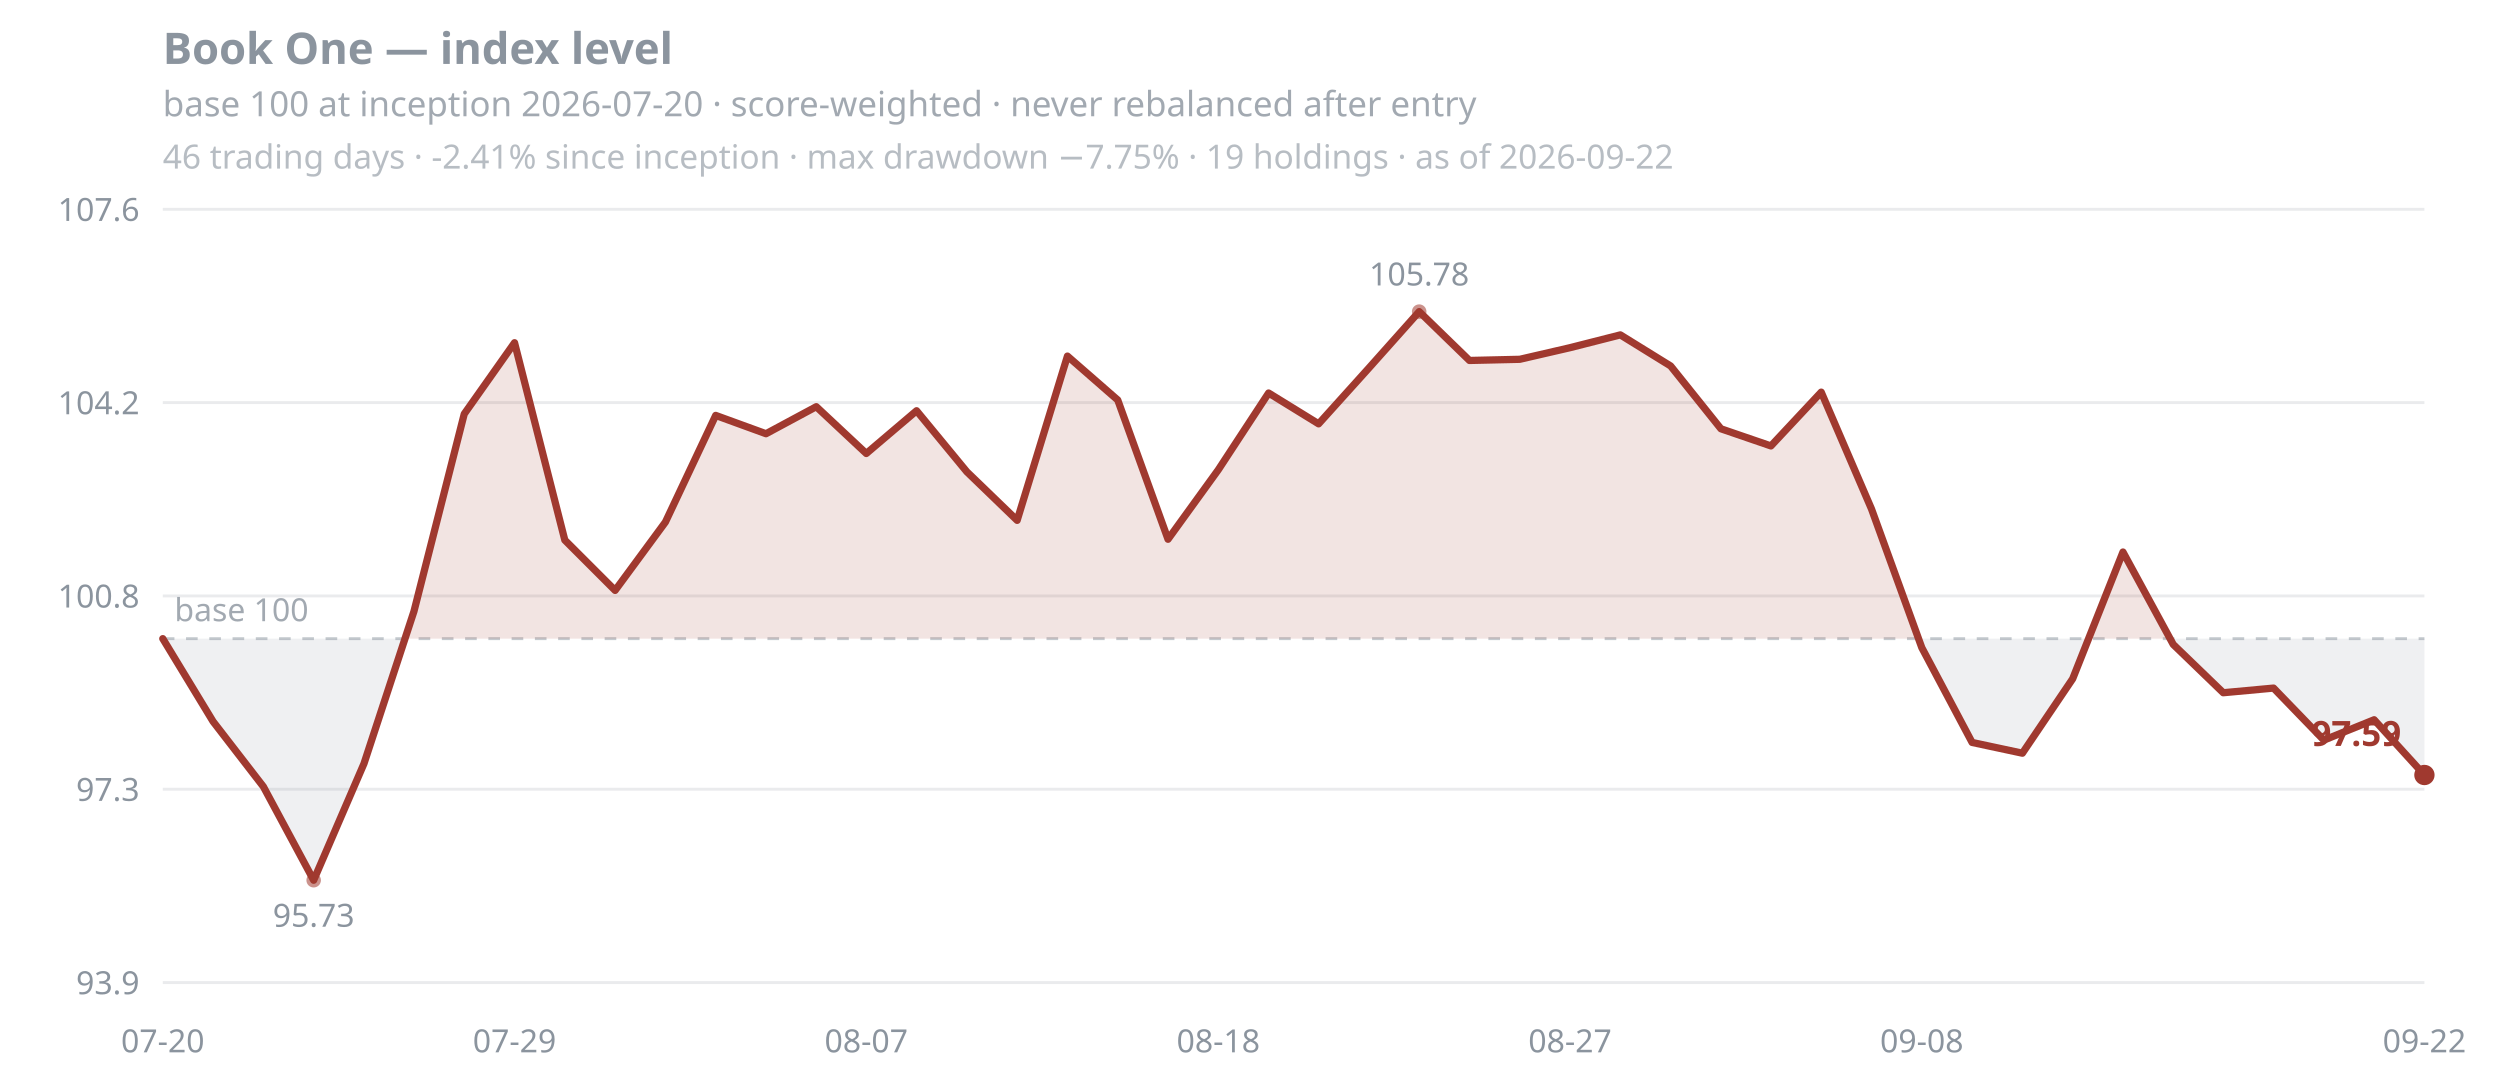
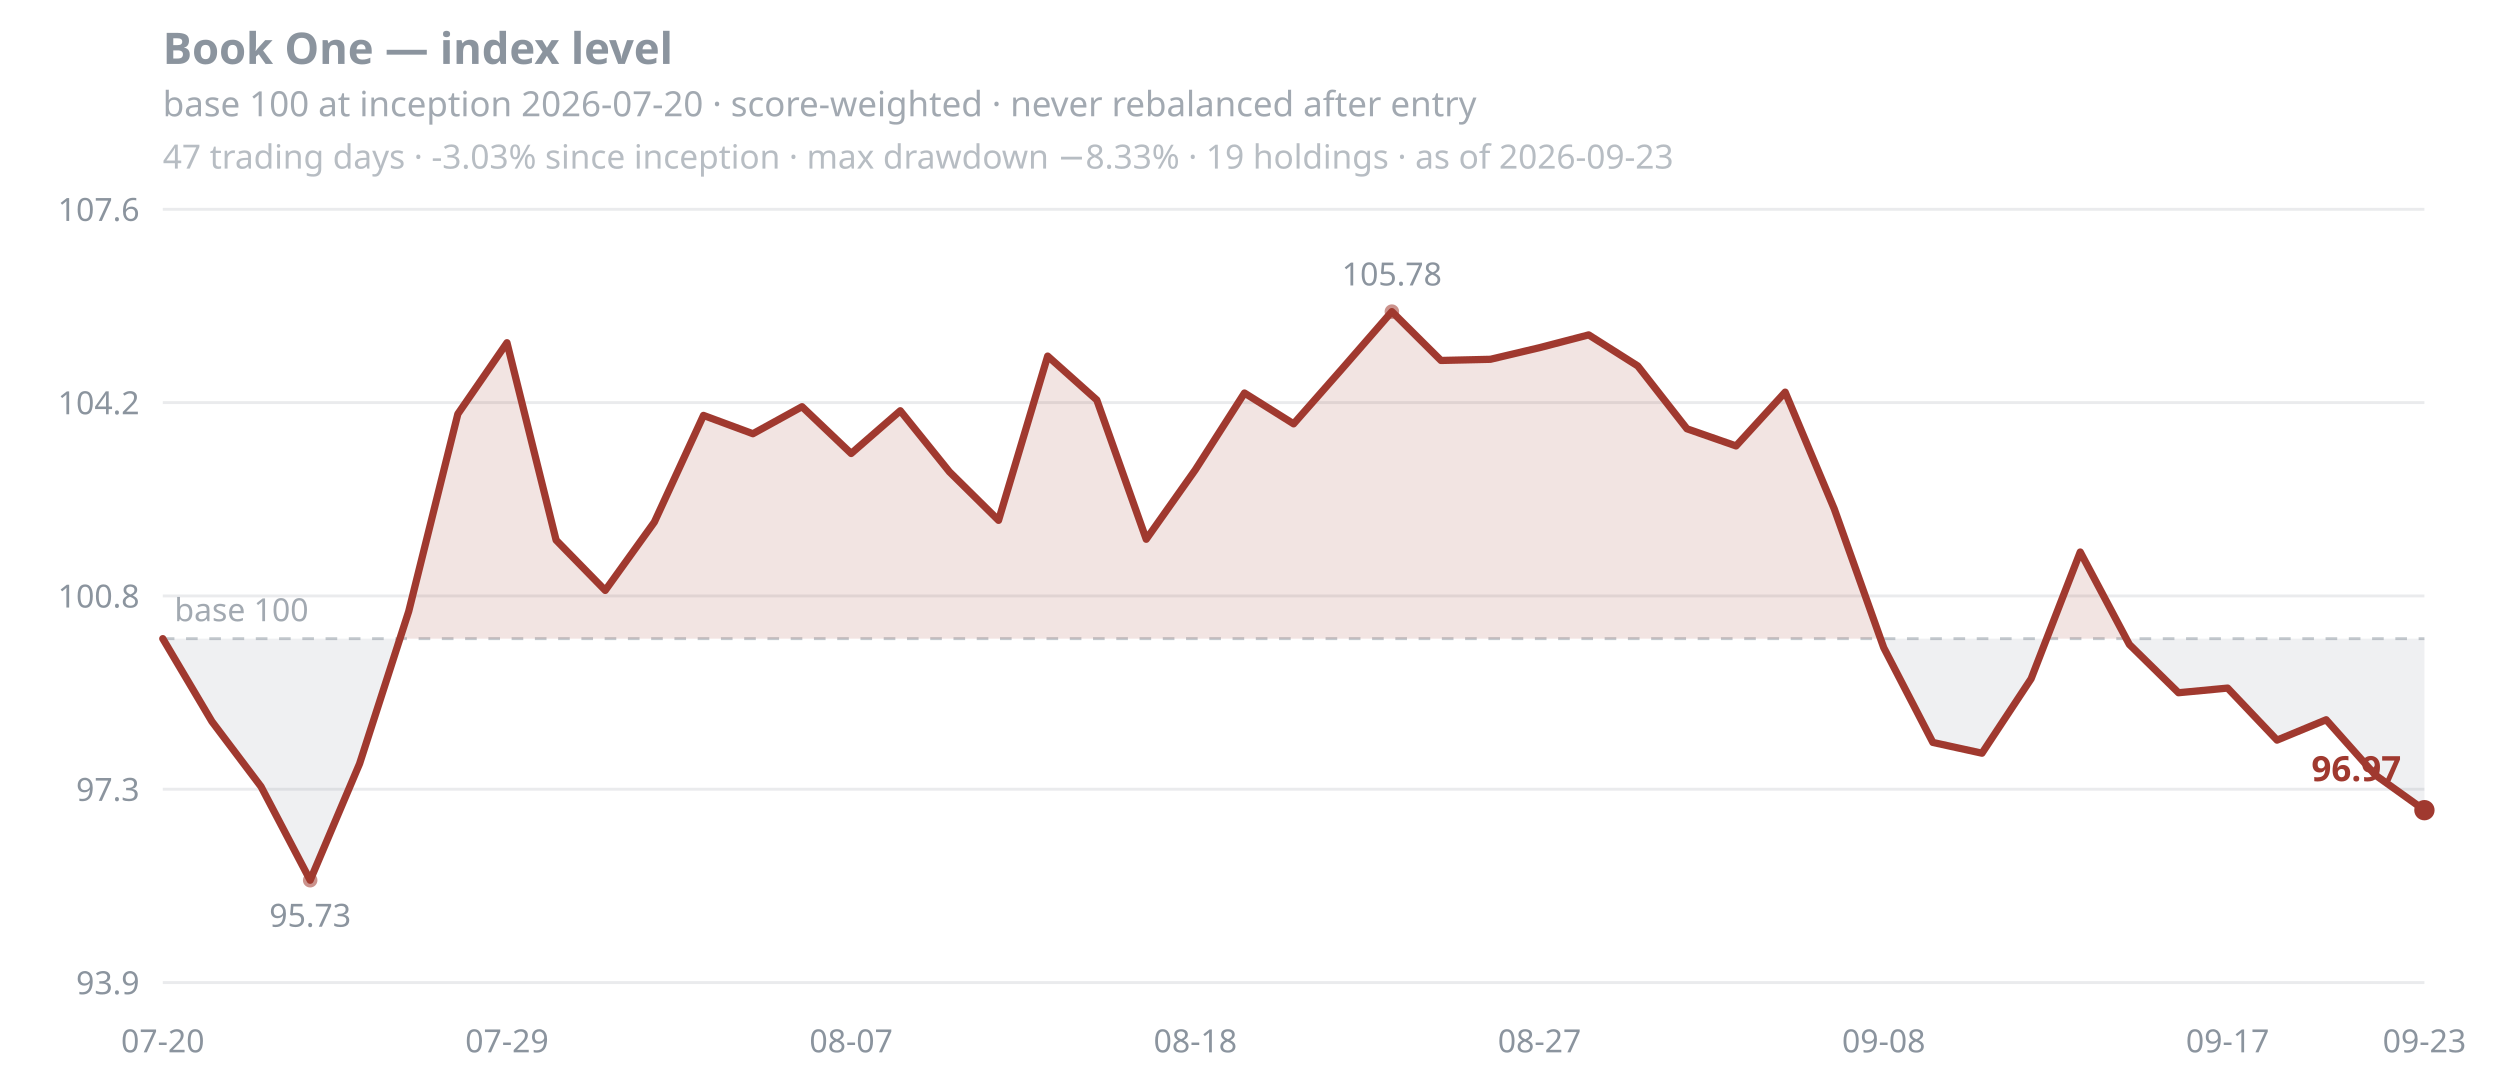
<svg xmlns="http://www.w3.org/2000/svg" viewBox="0 0 860 372" font-family="ui-sans-serif,system-ui,sans-serif">
  <text x="56" y="22" font-size="15" font-weight="600" fill="#8b949e">Book One — index level</text>
  <text x="56" y="40" font-size="12" fill="#8b949e" opacity="0.8">base 100 at inception 2026-07-20 · score-weighted · never rebalanced after entry</text>
-   <text x="56" y="58" font-size="11.5" fill="#8b949e" opacity="0.62">46 trading days · -2.41% since inception · max drawdown −7.75% · 19 holdings · as of 2026-09-22</text>
+   <text x="56" y="58" font-size="11.5" fill="#8b949e" opacity="0.62">47 trading days · -3.03% since inception · max drawdown −8.33% · 19 holdings · as of 2026-09-23</text>
  <line x1="56" y1="338.0" x2="834" y2="338.0" stroke="#8b949e" stroke-opacity="0.18" />
  <text x="48" y="342.0" font-size="11" fill="#8b949e" text-anchor="end">93.9</text>
  <line x1="56" y1="271.5" x2="834" y2="271.5" stroke="#8b949e" stroke-opacity="0.18" />
  <text x="48" y="275.5" font-size="11" fill="#8b949e" text-anchor="end">97.3</text>
  <line x1="56" y1="205.0" x2="834" y2="205.0" stroke="#8b949e" stroke-opacity="0.18" />
  <text x="48" y="209.0" font-size="11" fill="#8b949e" text-anchor="end">100.8</text>
  <line x1="56" y1="138.5" x2="834" y2="138.5" stroke="#8b949e" stroke-opacity="0.18" />
  <text x="48" y="142.5" font-size="11" fill="#8b949e" text-anchor="end">104.2</text>
  <line x1="56" y1="72.0" x2="834" y2="72.0" stroke="#8b949e" stroke-opacity="0.18" />
  <text x="48" y="76.0" font-size="11" fill="#8b949e" text-anchor="end">107.6</text>
  <line x1="56" y1="219.7" x2="834" y2="219.7" stroke="#8b949e" stroke-opacity="0.5" stroke-dasharray="4 4" />
  <text x="60" y="213.7" font-size="11" fill="#8b949e" text-anchor="start" opacity="0.8">base 100</text>
  <text x="56.0" y="362" font-size="11" fill="#8b949e" text-anchor="middle">07-20</text>
-   <text x="177.0" y="362" font-size="11" fill="#8b949e" text-anchor="middle">07-29</text>
-   <text x="298.0" y="362" font-size="11" fill="#8b949e" text-anchor="middle">08-07</text>
-   <text x="419.1" y="362" font-size="11" fill="#8b949e" text-anchor="middle">08-18</text>
-   <text x="540.1" y="362" font-size="11" fill="#8b949e" text-anchor="middle">08-27</text>
-   <text x="661.1" y="362" font-size="11" fill="#8b949e" text-anchor="middle">09-08</text>
-   <text x="834.0" y="362" font-size="11" fill="#8b949e" text-anchor="middle">09-22</text>
+   <text x="174.4" y="362" font-size="11" fill="#8b949e" text-anchor="middle">07-29</text>
+   <text x="292.8" y="362" font-size="11" fill="#8b949e" text-anchor="middle">08-07</text>
+   <text x="411.2" y="362" font-size="11" fill="#8b949e" text-anchor="middle">08-18</text>
+   <text x="529.6" y="362" font-size="11" fill="#8b949e" text-anchor="middle">08-27</text>
+   <text x="648.0" y="362" font-size="11" fill="#8b949e" text-anchor="middle">09-08</text>
+   <text x="766.3" y="362" font-size="11" fill="#8b949e" text-anchor="middle">09-17</text>
+   <text x="834.0" y="362" font-size="11" fill="#8b949e" text-anchor="middle">09-23</text>
  <defs>
    <clipPath id="above">
      <rect x="56" y="72" width="778" height="147.7" />
    </clipPath>
    <clipPath id="below">
      <rect x="56" y="219.7" width="778" height="118.3" />
    </clipPath>
  </defs>
-   <polygon points="56.0,219.7 56.0,219.7 73.3,248.2 90.6,270.6 107.9,302.8 125.2,262.7 142.4,210.3 159.7,142.4 177.0,117.9 194.3,185.8 211.6,203.1 228.9,179.6 246.2,142.9 263.5,149.2 280.8,139.9 298.0,156.0 315.3,141.3 332.6,162.3 349.9,179.0 367.2,122.5 384.5,137.6 401.8,185.5 419.1,161.6 436.4,135.2 453.6,145.8 470.9,126.6 488.2,107.2 505.5,124.0 522.8,123.6 540.1,119.6 557.4,115.2 574.7,125.9 592.0,147.5 609.2,153.4 626.5,134.9 643.8,175.1 661.1,222.8 678.4,255.4 695.7,259.1 713.0,233.5 730.3,189.9 747.6,221.7 764.8,238.3 782.1,236.7 799.4,254.6 816.7,247.6 834.0,266.6 834.0,219.7" fill="#a0392f" fill-opacity="0.14" clip-path="url(#above)" />
-   <polygon points="56.0,219.7 56.0,219.7 73.3,248.2 90.6,270.6 107.9,302.8 125.2,262.7 142.4,210.3 159.7,142.4 177.0,117.9 194.3,185.8 211.6,203.1 228.9,179.6 246.2,142.9 263.5,149.2 280.8,139.9 298.0,156.0 315.3,141.3 332.6,162.3 349.9,179.0 367.2,122.5 384.5,137.6 401.8,185.5 419.1,161.6 436.4,135.2 453.6,145.8 470.9,126.6 488.2,107.2 505.5,124.0 522.8,123.6 540.1,119.6 557.4,115.2 574.7,125.9 592.0,147.5 609.2,153.4 626.5,134.9 643.8,175.1 661.1,222.8 678.4,255.4 695.7,259.1 713.0,233.5 730.3,189.9 747.6,221.7 764.8,238.3 782.1,236.7 799.4,254.6 816.7,247.6 834.0,266.6 834.0,219.7" fill="#8b949e" fill-opacity="0.14" clip-path="url(#below)" />
-   <polyline points="56.0,219.7 73.3,248.2 90.6,270.6 107.9,302.8 125.2,262.7 142.4,210.3 159.7,142.4 177.0,117.9 194.3,185.8 211.6,203.1 228.9,179.6 246.2,142.9 263.5,149.2 280.8,139.9 298.0,156.0 315.3,141.3 332.6,162.3 349.9,179.0 367.2,122.5 384.5,137.6 401.8,185.5 419.1,161.6 436.4,135.2 453.6,145.8 470.9,126.6 488.2,107.2 505.5,124.0 522.8,123.6 540.1,119.6 557.4,115.2 574.7,125.9 592.0,147.5 609.2,153.4 626.5,134.9 643.8,175.1 661.1,222.8 678.4,255.4 695.7,259.1 713.0,233.5 730.3,189.9 747.6,221.7 764.8,238.3 782.1,236.7 799.4,254.6 816.7,247.6 834.0,266.6" fill="none" stroke="#a0392f" stroke-width="2.5" stroke-linejoin="round" stroke-linecap="round" />
-   <circle cx="107.9" cy="302.8" r="2.5" fill="#a0392f" fill-opacity="0.55" />
-   <text x="107.9" y="318.8" font-size="11" fill="#8b949e" text-anchor="middle">95.73</text>
-   <circle cx="488.2" cy="107.2" r="2.5" fill="#a0392f" fill-opacity="0.55" />
-   <text x="488.2" y="98.2" font-size="11" fill="#8b949e" text-anchor="middle">105.78</text>
-   <circle cx="834.0" cy="266.6" r="3.5" fill="#a0392f" />
-   <text x="826.0" y="256.6" font-size="12" font-weight="600" fill="#a0392f" text-anchor="end">97.59</text>
+   <polygon points="56.0,219.7 56.0,219.7 72.9,248.2 89.8,270.6 106.7,302.8 123.7,262.7 140.6,210.3 157.5,142.4 174.4,117.9 191.3,185.8 208.2,203.1 225.1,179.6 242.0,142.9 259.0,149.2 275.9,139.9 292.8,156.0 309.7,141.3 326.6,162.3 343.5,179.0 360.4,122.5 377.3,137.6 394.3,185.5 411.2,161.6 428.1,135.2 445.0,145.8 461.9,126.6 478.8,107.2 495.7,124.0 512.7,123.6 529.6,119.6 546.5,115.2 563.4,125.9 580.3,147.5 597.2,153.4 614.1,134.9 631.0,175.1 648.0,222.8 664.9,255.4 681.8,259.1 698.7,233.5 715.6,189.9 732.5,221.7 749.4,238.3 766.3,236.7 783.3,254.6 800.2,247.6 817.1,266.6 834.0,278.7 834.0,219.7" fill="#a0392f" fill-opacity="0.14" clip-path="url(#above)" />
+   <polygon points="56.0,219.7 56.0,219.7 72.9,248.2 89.8,270.6 106.7,302.8 123.7,262.7 140.6,210.3 157.5,142.4 174.4,117.9 191.3,185.8 208.2,203.1 225.1,179.6 242.0,142.9 259.0,149.2 275.9,139.9 292.8,156.0 309.7,141.3 326.6,162.3 343.5,179.0 360.4,122.5 377.3,137.6 394.3,185.5 411.2,161.6 428.1,135.2 445.0,145.8 461.9,126.6 478.8,107.2 495.7,124.0 512.7,123.6 529.6,119.6 546.5,115.2 563.4,125.9 580.3,147.5 597.2,153.4 614.1,134.9 631.0,175.1 648.0,222.8 664.9,255.4 681.8,259.1 698.7,233.5 715.6,189.9 732.5,221.7 749.4,238.3 766.3,236.7 783.3,254.6 800.2,247.6 817.1,266.6 834.0,278.7 834.0,219.7" fill="#8b949e" fill-opacity="0.14" clip-path="url(#below)" />
+   <polyline points="56.0,219.7 72.9,248.2 89.8,270.6 106.7,302.8 123.7,262.7 140.6,210.3 157.5,142.4 174.4,117.9 191.3,185.8 208.2,203.1 225.1,179.6 242.0,142.9 259.0,149.2 275.9,139.9 292.8,156.0 309.7,141.3 326.6,162.3 343.5,179.0 360.4,122.5 377.3,137.6 394.3,185.5 411.2,161.6 428.1,135.2 445.0,145.8 461.9,126.6 478.8,107.2 495.7,124.0 512.7,123.6 529.6,119.6 546.5,115.2 563.4,125.9 580.3,147.5 597.2,153.4 614.1,134.9 631.0,175.1 648.0,222.8 664.9,255.4 681.8,259.1 698.7,233.5 715.6,189.9 732.5,221.7 749.4,238.3 766.3,236.7 783.3,254.6 800.2,247.6 817.1,266.6 834.0,278.7" fill="none" stroke="#a0392f" stroke-width="2.5" stroke-linejoin="round" stroke-linecap="round" />
+   <circle cx="106.7" cy="302.8" r="2.5" fill="#a0392f" fill-opacity="0.55" />
+   <text x="106.7" y="318.8" font-size="11" fill="#8b949e" text-anchor="middle">95.73</text>
+   <circle cx="478.8" cy="107.2" r="2.5" fill="#a0392f" fill-opacity="0.55" />
+   <text x="478.8" y="98.2" font-size="11" fill="#8b949e" text-anchor="middle">105.78</text>
+   <circle cx="834.0" cy="278.7" r="3.5" fill="#a0392f" />
+   <text x="826.0" y="268.7" font-size="12" font-weight="600" fill="#a0392f" text-anchor="end">96.97</text>
</svg>
